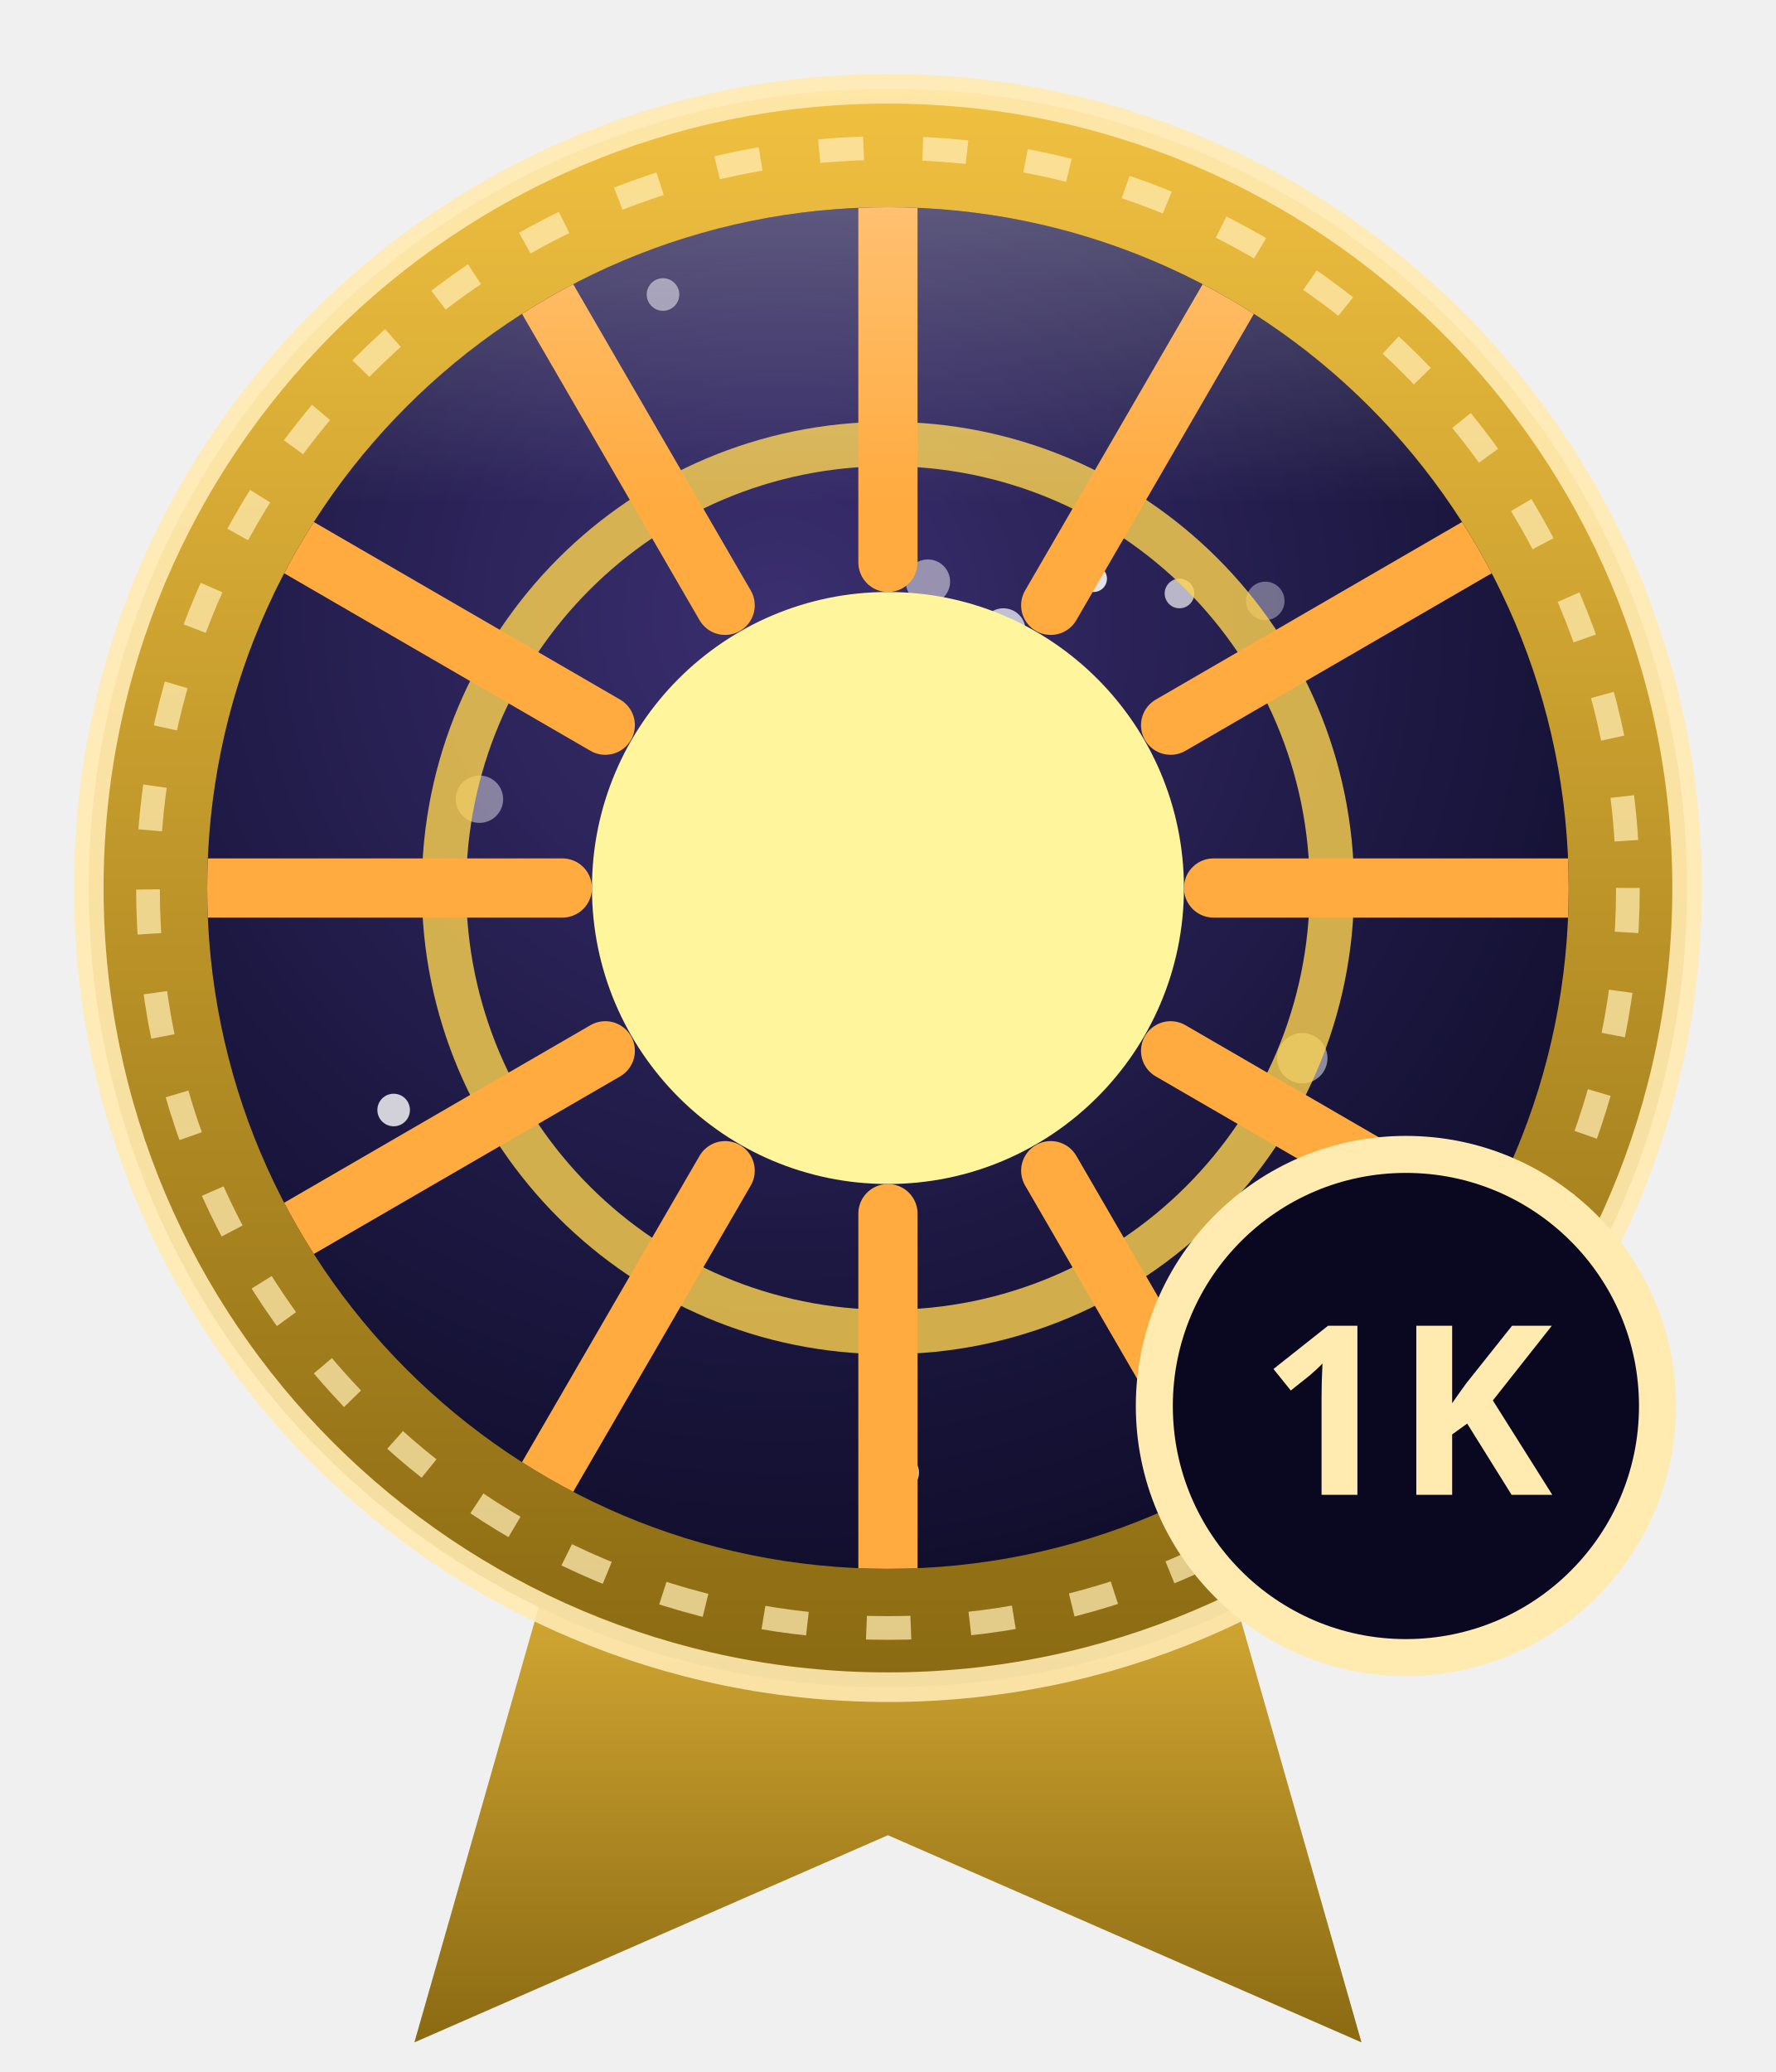
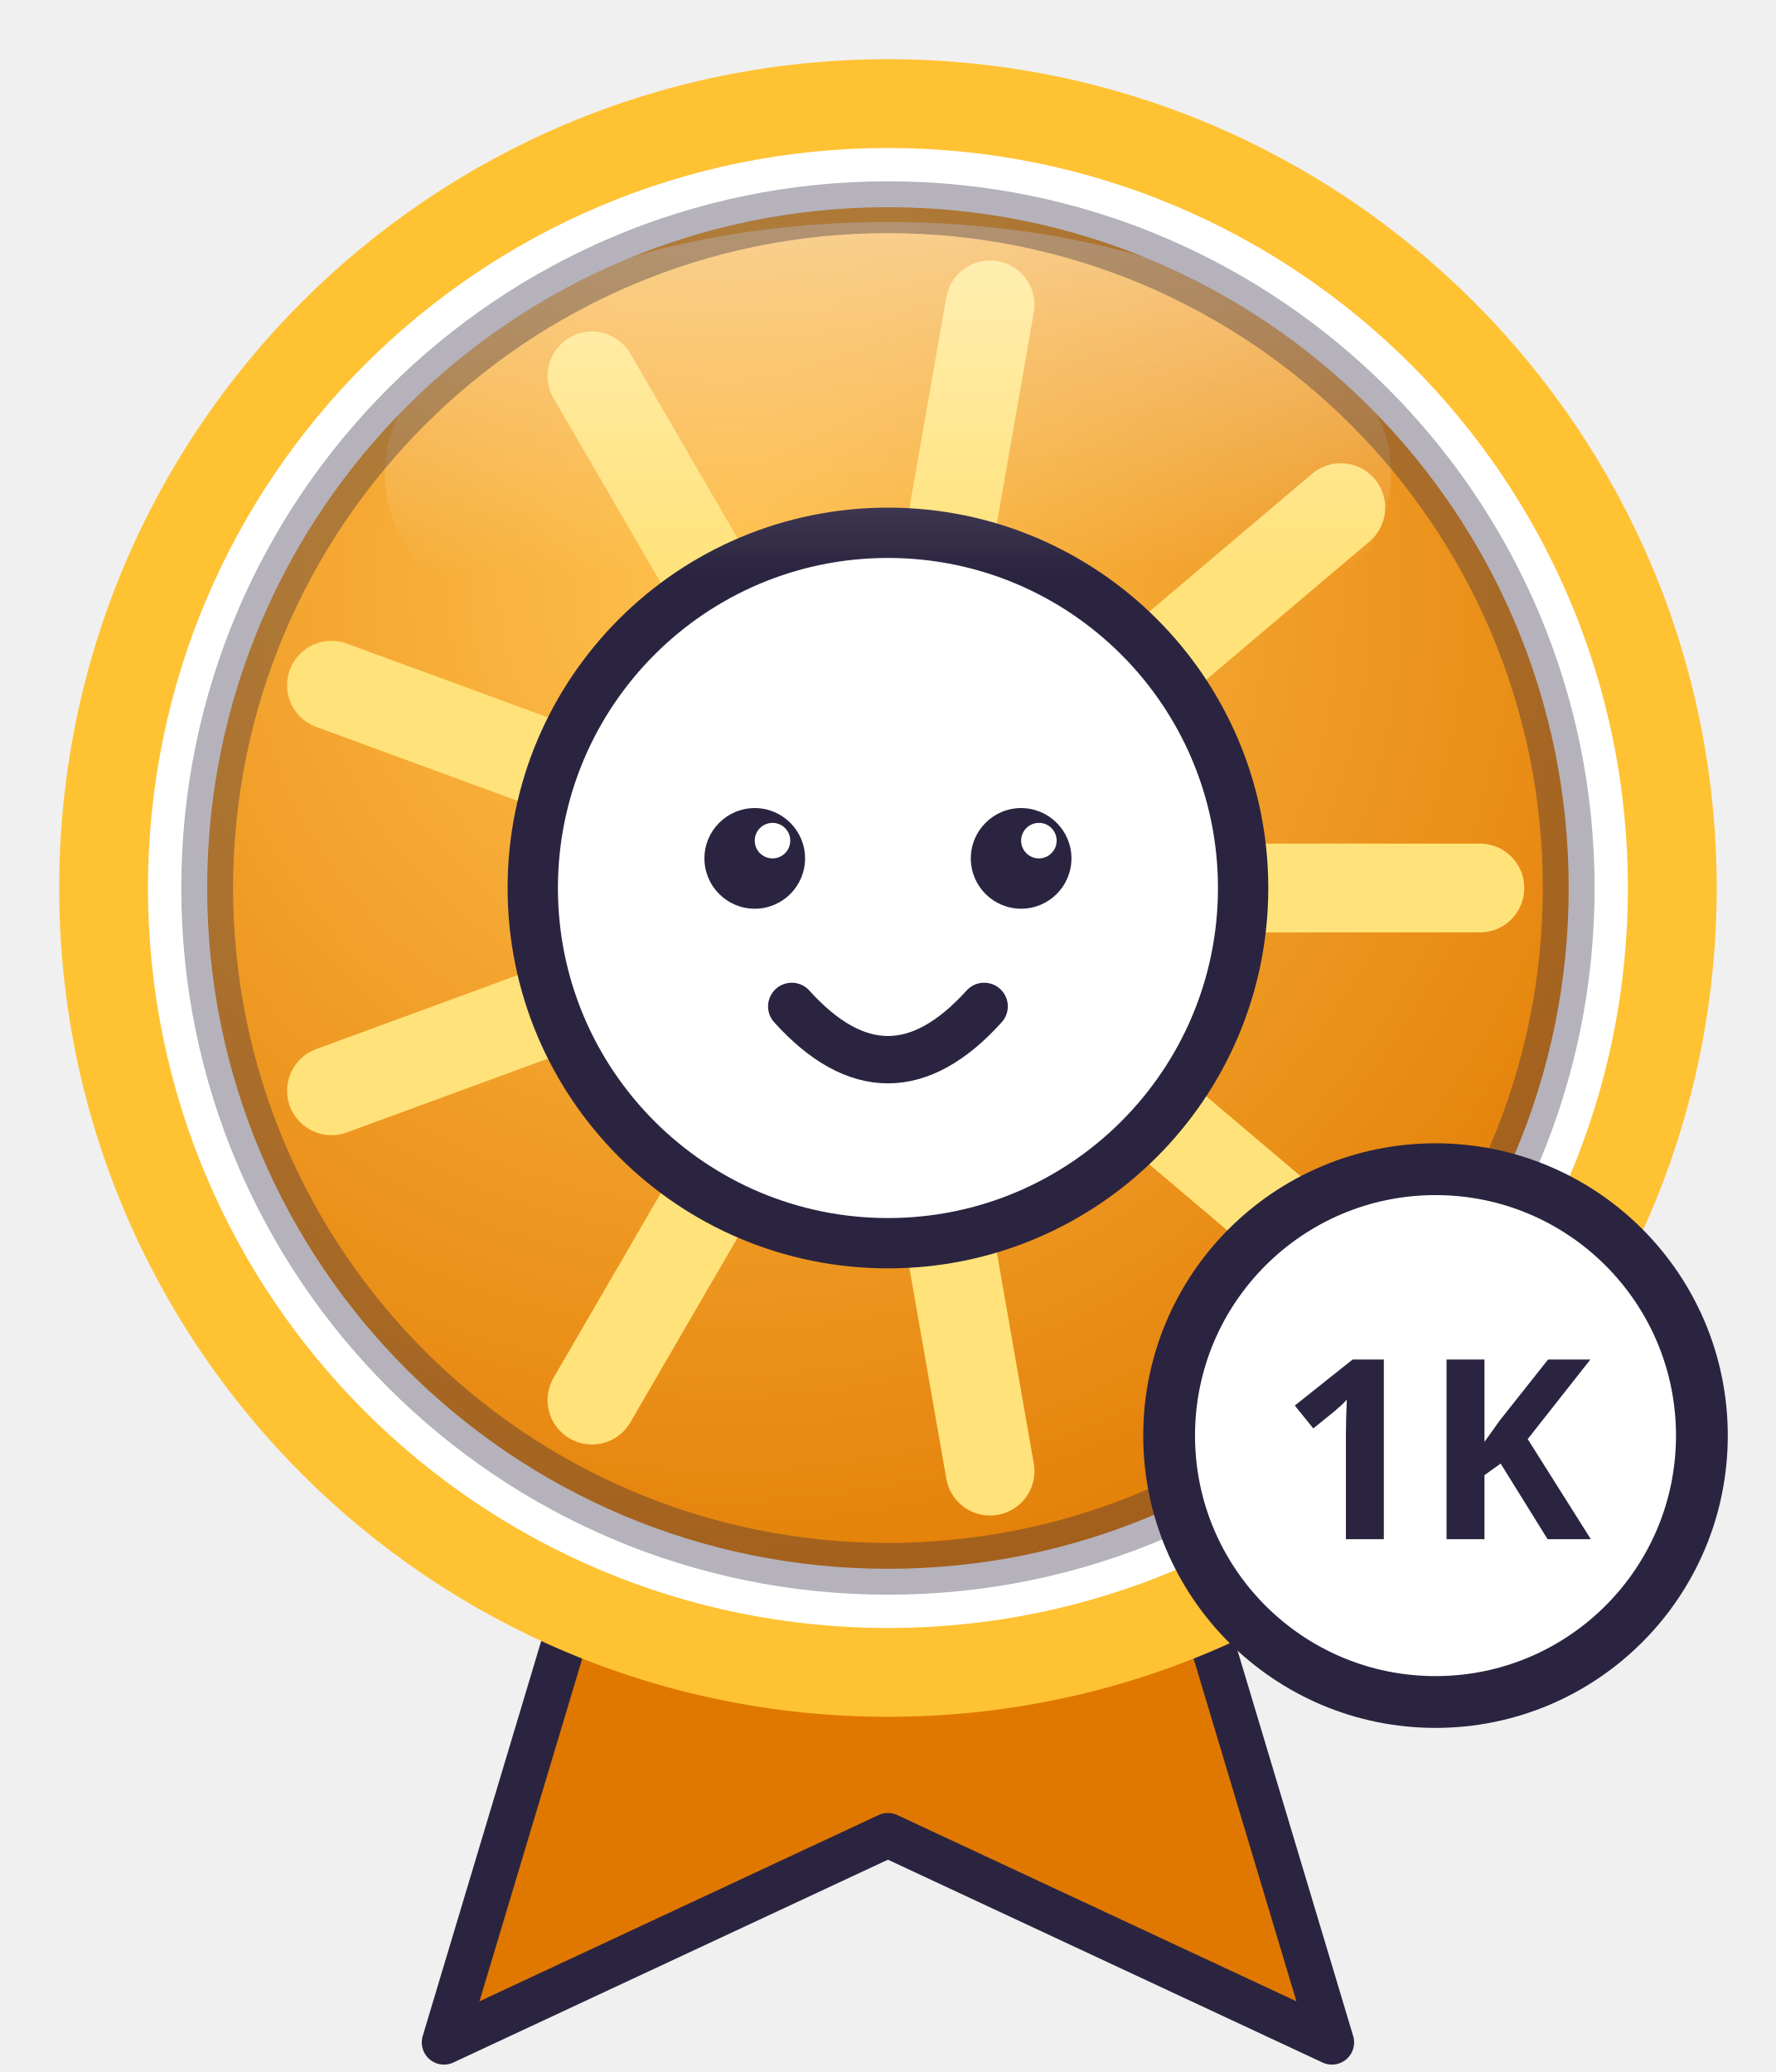
<svg xmlns="http://www.w3.org/2000/svg" viewBox="0 0 120 140" width="120" height="140" role="img">
  <defs>
-     <radialGradient id="b_xp_1000_sky" cx="42%" cy="30%" r="86%">
-       <stop offset="0%" stop-color="#3b2f70" />
-       <stop offset="58%" stop-color="#1b1740" />
-       <stop offset="100%" stop-color="#0a0820" />
+     <radialGradient id="k_xp_1000_f" cx="38%" cy="28%" r="84%">
+       <stop offset="0%" stop-color="#ffc14d" />
+       <stop offset="100%" stop-color="#e07800" />
    </radialGradient>
-     <linearGradient id="b_xp_1000_ring" x1="0" y1="0" x2="0" y2="1">
-       <stop offset="0%" stop-color="#f0c040" />
-       <stop offset="100%" stop-color="#8a6a12" />
+     <linearGradient id="k_xp_1000_g" x1="0" y1="0" x2="0" y2="1">
+       <stop offset="0%" stop-color="#fff" stop-opacity="0.45" />
+       <stop offset="70%" stop-color="#fff" stop-opacity="0" />
    </linearGradient>
-     <linearGradient id="b_xp_1000_sheen" x1="0" y1="0" x2="0" y2="1">
-       <stop offset="0%" stop-color="#fff" stop-opacity="0.30" />
-       <stop offset="60%" stop-color="#fff" stop-opacity="0" />
-     </linearGradient>
-     <clipPath id="b_xp_1000_disc">
-       <circle cx="60" cy="60" r="46" />
-     </clipPath>
  </defs>
-   <path d="M40 96 L28 138 L60 124 L92 138 L80 96 Z" fill="url(#b_xp_1000_ring)" />
-   <circle cx="60" cy="60" r="54" fill="url(#b_xp_1000_ring)" />
-   <circle cx="60" cy="60" r="54" fill="none" stroke="#ffeab0" stroke-width="2" stroke-opacity="0.9" />
-   <circle cx="60" cy="60" r="50" fill="none" stroke="#ffeab0" stroke-width="1.6" stroke-dasharray="3 4" stroke-opacity="0.75" />
-   <circle cx="60" cy="60" r="46" fill="url(#b_xp_1000_sky)" />
-   <g clip-path="url(#b_xp_1000_disc)">
-     <circle cx="26.6" cy="75.0" r="1.1" fill="#fff" opacity="0.80" />
-     <circle cx="56.8" cy="47.0" r="1.1" fill="#fff" opacity="0.41" />
-     <circle cx="79.7" cy="40.1" r="1.0" fill="#fff" opacity="0.67" />
-     <circle cx="62.7" cy="39.3" r="1.5" fill="#fff" opacity="0.49" />
-     <circle cx="67.8" cy="42.6" r="1.5" fill="#fff" opacity="0.71" />
-     <circle cx="44.8" cy="19.9" r="1.1" fill="#fff" opacity="0.50" />
-     <circle cx="73.9" cy="39.1" r="0.9" fill="#fff" opacity="0.86" />
-     <circle cx="85.5" cy="40.6" r="1.3" fill="#fff" opacity="0.36" />
-     <circle cx="57.6" cy="45.0" r="1.6" fill="#fff" opacity="0.63" />
-     <circle cx="44.6" cy="56.9" r="0.8" fill="#fff" opacity="0.80" />
-     <circle cx="54.7" cy="46.1" r="1.6" fill="#fff" opacity="0.62" />
-     <circle cx="60.9" cy="99.5" r="1.2" fill="#fff" opacity="0.74" />
-     <circle cx="88.0" cy="71.5" r="1.7" fill="#fff" opacity="0.50" />
-     <circle cx="35.9" cy="59.9" r="1.7" fill="#fff" opacity="0.54" />
-     <circle cx="57.9" cy="46.8" r="1.7" fill="#fff" opacity="0.47" />
-     <circle cx="32.4" cy="54.0" r="1.6" fill="#fff" opacity="0.43" />
-     <g>
-       <circle cx="60" cy="60" r="20" fill="#fff59d" />
-       <circle cx="60" cy="60" r="30" fill="none" stroke="#ffd54f" stroke-width="3" opacity="0.8" />
-       <line x1="82.0" y1="60.0" x2="106.0" y2="60.0" stroke="#ffab40" stroke-width="4" stroke-linecap="round" />
-       <line x1="79.1" y1="71.0" x2="99.8" y2="83.0" stroke="#ffab40" stroke-width="4" stroke-linecap="round" />
-       <line x1="71.0" y1="79.1" x2="83.0" y2="99.8" stroke="#ffab40" stroke-width="4" stroke-linecap="round" />
-       <line x1="60.0" y1="82.0" x2="60.0" y2="106.0" stroke="#ffab40" stroke-width="4" stroke-linecap="round" />
-       <line x1="49.0" y1="79.1" x2="37.0" y2="99.8" stroke="#ffab40" stroke-width="4" stroke-linecap="round" />
-       <line x1="40.9" y1="71.0" x2="20.2" y2="83.0" stroke="#ffab40" stroke-width="4" stroke-linecap="round" />
-       <line x1="38.0" y1="60.0" x2="14.0" y2="60.0" stroke="#ffab40" stroke-width="4" stroke-linecap="round" />
-       <line x1="40.9" y1="49.0" x2="20.2" y2="37.0" stroke="#ffab40" stroke-width="4" stroke-linecap="round" />
-       <line x1="49.0" y1="40.9" x2="37.0" y2="20.2" stroke="#ffab40" stroke-width="4" stroke-linecap="round" />
-       <line x1="60.0" y1="38.0" x2="60.0" y2="14.0" stroke="#ffab40" stroke-width="4" stroke-linecap="round" />
-       <line x1="71.0" y1="40.9" x2="83.0" y2="20.2" stroke="#ffab40" stroke-width="4" stroke-linecap="round" />
-       <line x1="79.1" y1="49.0" x2="99.8" y2="37.0" stroke="#ffab40" stroke-width="4" stroke-linecap="round" />
-     </g>
-     <ellipse cx="60" cy="30" rx="40" ry="20" fill="url(#b_xp_1000_sheen)" />
-   </g>
-   <circle cx="95" cy="95" r="17" fill="#0a0820" stroke="#ffeab0" stroke-width="2.5" />
-   <text x="95" y="101" text-anchor="middle" font-family="Fredoka, Nunito, sans-serif" font-size="16" font-weight="700" fill="#ffeab0">1K</text>
+   <path d="M42 98 L30 138 L60 124 L90 138 L78 98 Z" fill="#e07800" stroke="#2b2440" stroke-width="3" stroke-linejoin="round" />
+   <circle cx="60" cy="60" r="56" fill="#ffc233" />
+   <circle cx="60" cy="60" r="50" fill="#fff" />
+   <circle cx="60" cy="60" r="46" fill="url(#k_xp_1000_f)" />
+   <line x1="82.0" y1="60.0" x2="100.0" y2="60.0" stroke="#ffe27a" stroke-width="6" stroke-linecap="round" />
+   <line x1="76.9" y1="74.1" x2="90.6" y2="85.7" stroke="#ffe27a" stroke-width="6" stroke-linecap="round" />
+   <line x1="63.8" y1="81.7" x2="66.9" y2="99.4" stroke="#ffe27a" stroke-width="6" stroke-linecap="round" />
+   <line x1="49.0" y1="79.1" x2="40.0" y2="94.6" stroke="#ffe27a" stroke-width="6" stroke-linecap="round" />
+   <line x1="39.3" y1="67.5" x2="22.4" y2="73.7" stroke="#ffe27a" stroke-width="6" stroke-linecap="round" />
+   <line x1="39.3" y1="52.5" x2="22.4" y2="46.3" stroke="#ffe27a" stroke-width="6" stroke-linecap="round" />
+   <line x1="49.0" y1="40.9" x2="40.0" y2="25.4" stroke="#ffe27a" stroke-width="6" stroke-linecap="round" />
+   <line x1="63.8" y1="38.3" x2="66.9" y2="20.6" stroke="#ffe27a" stroke-width="6" stroke-linecap="round" />
+   <line x1="76.9" y1="45.9" x2="90.6" y2="34.3" stroke="#ffe27a" stroke-width="6" stroke-linecap="round" />
+   <circle cx="60" cy="60" r="24" fill="#fff" stroke="#2b2440" stroke-width="3.4" stroke-linejoin="round" stroke-linecap="round" />
+   <circle cx="51.0" cy="58.0" r="3.4" fill="#2b2440" />
+   <circle cx="69.0" cy="58.0" r="3.4" fill="#2b2440" />
+   <path d="M53.5 68.0 q6.5 7.2 13.0 0" stroke="#2b2440" stroke-width="3.2" fill="none" stroke-linecap="round" />
+   <circle cx="52.2" cy="56.8" r="1.2" fill="#fff" />
+   <circle cx="70.2" cy="56.8" r="1.2" fill="#fff" />
+   <ellipse cx="60" cy="32" rx="34" ry="17" fill="url(#k_xp_1000_g)" />
+   <circle cx="60" cy="60" r="46" fill="none" stroke="#2b2440" stroke-width="3.5" stroke-opacity="0.35" />
+   <circle cx="97" cy="97" r="18" fill="#fff" stroke="#2b2440" stroke-width="3.5" />
+   <text x="97" y="104" text-anchor="middle" font-family="Fredoka, Nunito, sans-serif" font-size="17" font-weight="700" fill="#2b2440">1K</text>
</svg>
